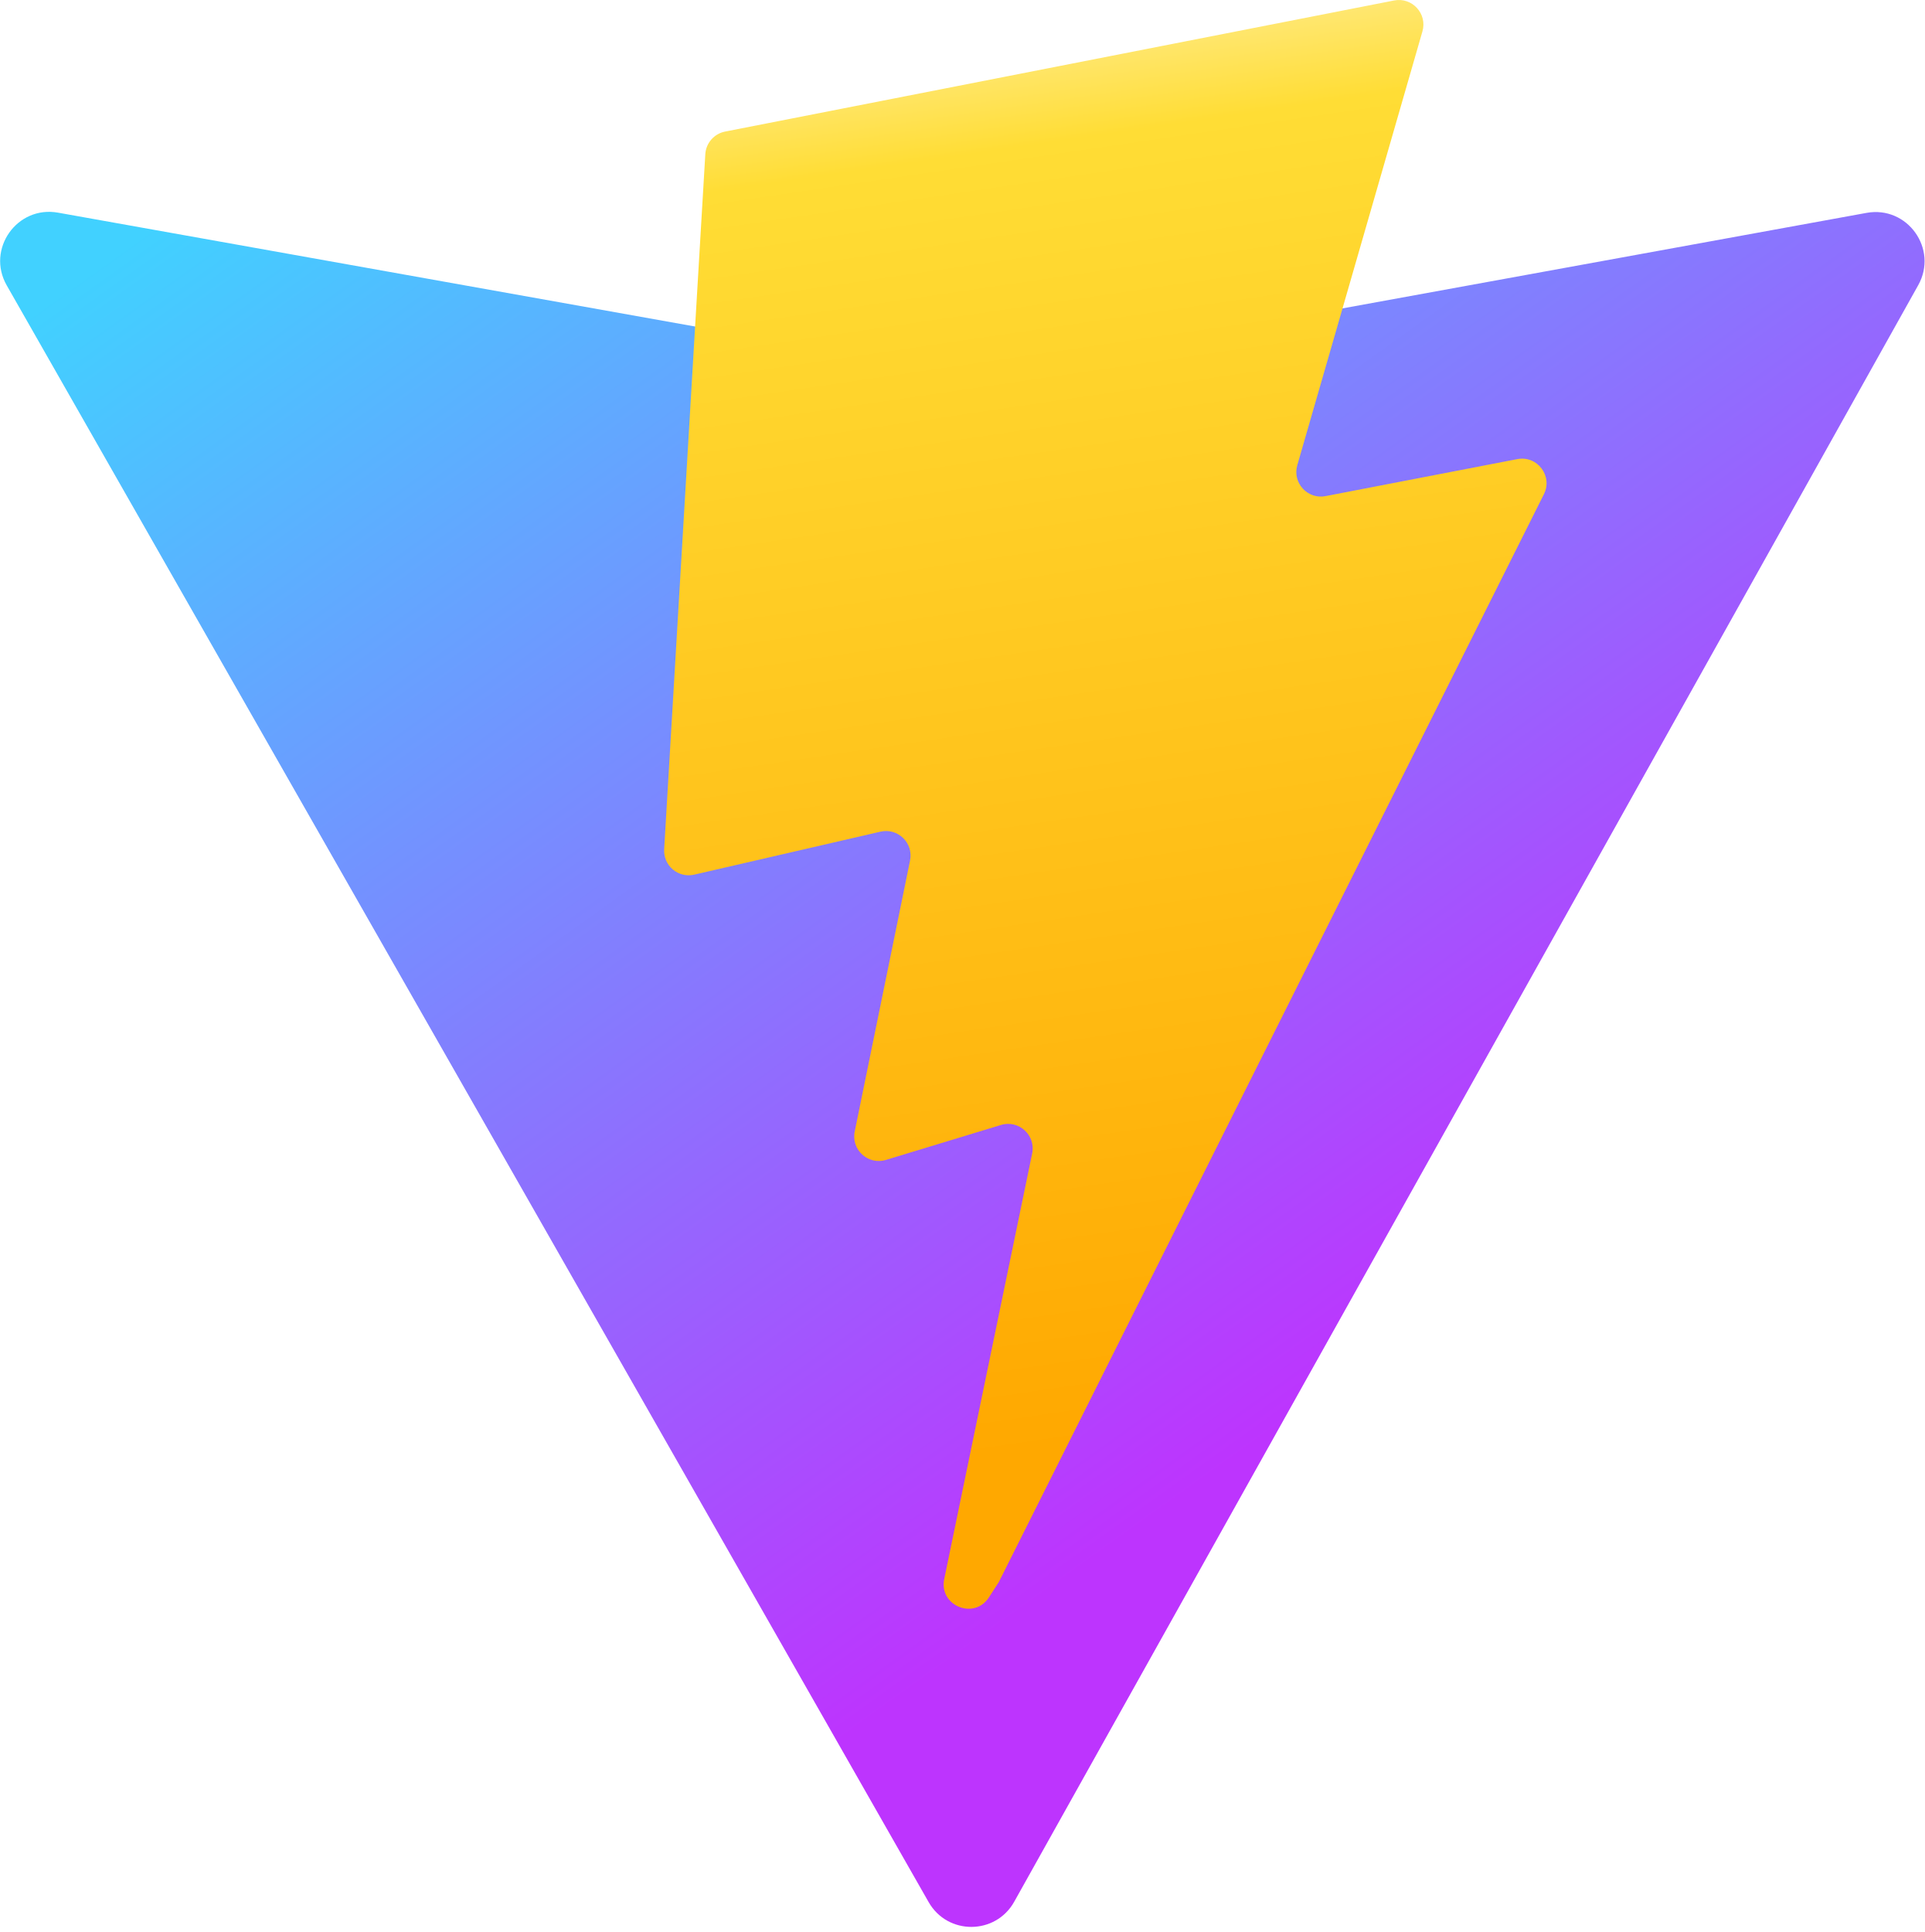
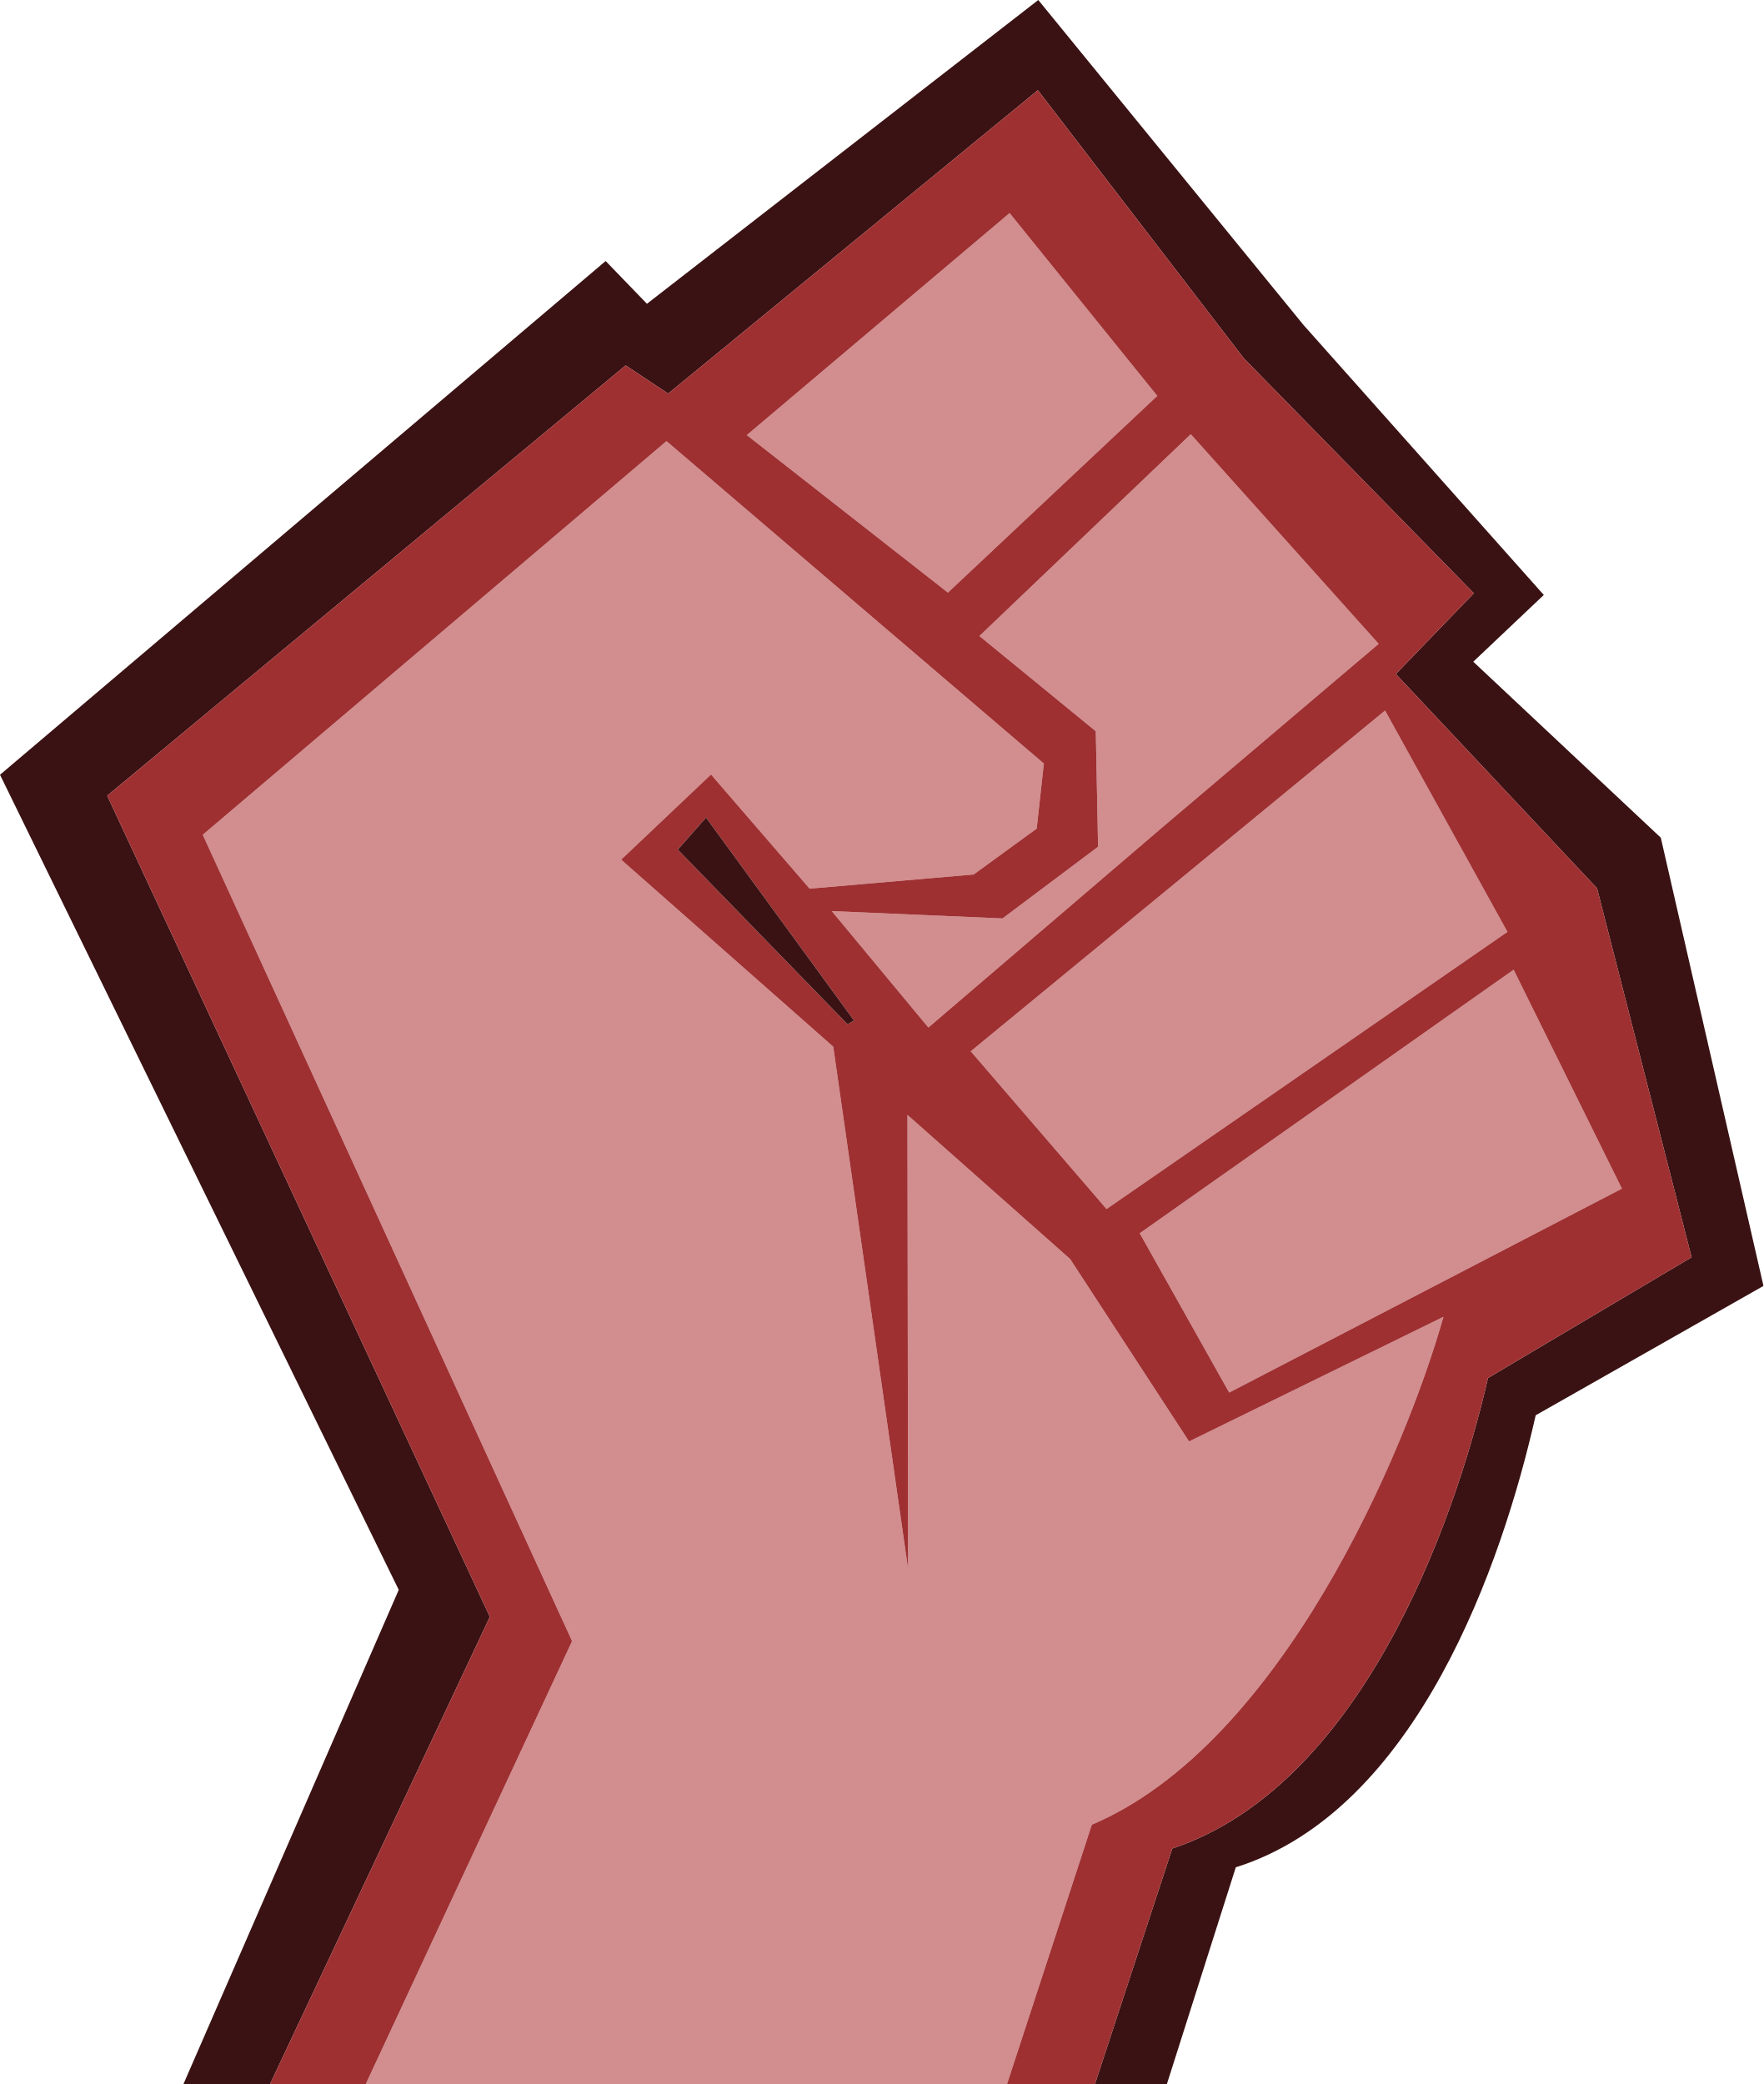
- <svg xmlns="http://www.w3.org/2000/svg" aria-hidden="true" role="img" class="iconify iconify--logos" width="31.88" height="32" preserveAspectRatio="xMidYMid meet" viewBox="0 0 256 257">
-   <defs>
-     <linearGradient id="IconifyId1813088fe1fbc01fb466" x1="-.828%" x2="57.636%" y1="7.652%" y2="78.411%">
-       <stop offset="0%" stop-color="#41D1FF" />
-       <stop offset="100%" stop-color="#BD34FE" />
-     </linearGradient>
-     <linearGradient id="IconifyId1813088fe1fbc01fb467" x1="43.376%" x2="50.316%" y1="2.242%" y2="89.03%">
-       <stop offset="0%" stop-color="#FFEA83" />
-       <stop offset="8.333%" stop-color="#FFDD35" />
-       <stop offset="100%" stop-color="#FFA800" />
-     </linearGradient>
-   </defs>
-   <path fill="url(#IconifyId1813088fe1fbc01fb466)" d="M255.153 37.938L134.897 252.976c-2.483 4.44-8.862 4.466-11.382.048L.875 37.958c-2.746-4.814 1.371-10.646 6.827-9.67l120.385 21.517a6.537 6.537 0 0 0 2.322-.004l117.867-21.483c5.438-.991 9.574 4.796 6.877 9.62Z" />
-   <path fill="url(#IconifyId1813088fe1fbc01fb467)" d="M185.432.063L96.44 17.501a3.268 3.268 0 0 0-2.634 3.014l-5.474 92.456a3.268 3.268 0 0 0 3.997 3.378l24.777-5.718c2.318-.535 4.413 1.507 3.936 3.838l-7.361 36.047c-.495 2.426 1.782 4.5 4.151 3.78l15.304-4.649c2.372-.72 4.652 1.36 4.15 3.788l-11.698 56.621c-.732 3.542 3.979 5.473 5.943 2.437l1.313-2.028l72.516-144.72c1.215-2.423-.88-5.186-3.54-4.672l-25.505 4.922c-2.396.462-4.435-1.77-3.759-4.114l16.646-57.705c.677-2.35-1.37-4.583-3.769-4.113Z" />
+ <svg xmlns="http://www.w3.org/2000/svg" width="1018" height="1203" viewBox="0 0 1018 1203" fill="none">
+   <path d="M657.885 711.911L873.692 559.786L936.192 686.147L709.516 803.862L657.885 711.911Z" fill="#D28D8E" />
+   <path d="M560.342 606.864L799.477 410.178L870.117 537.921L638.725 697.909L560.342 606.864Z" fill="#D28D8E" />
+   <path d="M565.352 367.14L632.518 422.113L633.837 488.787L578.697 530.171L480.133 525.948L535.885 593.139L670.609 477.837L795.785 371.655L687.338 250.656L565.352 367.14Z" fill="#D28D8E" />
+   <path d="M431.083 251.161L547.154 342.078L667.987 228.527L582.76 123.004L431.083 251.161Z" fill="#D28D8E" />
+   <path d="M186.897 1255.07L330.227 947.364L117.04 481.881L384.711 254.652L602.538 440.78L598.399 478.297L562.036 504.791L467.324 512.979L410.412 447.072L358.538 496.238L480.974 604.222L524.179 905.741L523.805 643.593L617.703 726.777L686.343 832.094L833.187 760.15C811.01 838.584 739.367 1007.02 630.216 1053.32L530.989 1356.92L186.897 1255.07Z" fill="#D28D8E" />
+   <path d="M282.757 933.313L138.185 1240.65L95.065 1227.89L230.161 917.744L0 447.236L349.589 150.679L373.431 175.355L599.322 9.45757e-06L752.476 187.672L891.109 343.444L850.404 381.978L958.648 483.56L1017.91 742.307L886.437 816.974C867.17 902.377 817.92 1044.94 713.329 1077.92L616.578 1382.26L577.041 1370.55L676.667 1067.07C784.163 1031.23 838.893 882.785 858.901 795.46L976.423 725.754L921.851 512.775L805.721 389.085L850.733 342.443L717.946 206.827L599.076 52.076L385.689 227.201L361.132 210.925L61.877 459.314L282.757 933.313Z" fill="#3A1213" />
+   <path fill-rule="evenodd" clip-rule="evenodd" d="M186.897 1255.07L330.227 947.364L117.04 481.881L384.711 254.652L602.538 440.78L598.399 478.297L562.036 504.791L467.324 512.979L410.412 447.072L358.538 496.238L480.974 604.222L524.179 905.741L523.805 643.593L617.703 726.777L686.343 832.094L833.187 760.15C811.01 838.584 739.367 1007.02 630.216 1053.32L530.989 1356.92L577.041 1370.55L676.667 1067.07C784.163 1031.23 838.893 882.785 858.901 795.46L976.423 725.754L921.851 512.775L805.721 389.085L850.733 342.443L717.946 206.827L599.076 52.076L385.689 227.201L361.132 210.925L61.877 459.314L282.757 933.313L138.185 1240.65L186.897 1255.07ZM431.083 251.161L547.154 342.078L667.987 228.527L582.76 123.004L431.083 251.161ZM565.352 367.14L632.518 422.113L633.837 488.787L578.697 530.171L480.133 525.948L535.885 593.139L670.609 477.837L795.785 371.655L687.338 250.656L565.352 367.14ZM560.342 606.864L799.477 410.178L870.117 537.921L638.725 697.909L560.342 606.864ZM657.885 711.911L873.692 559.786L936.192 686.147L709.516 803.862L657.885 711.911ZM492.953 589.109L407.551 471.959L391.251 490.461L489.221 591.27L492.953 589.109Z" fill="#9E3032" />
+   <path d="M407.551 471.959L492.953 589.109L489.221 591.27L391.251 490.461L407.551 471.959Z" fill="#3A1213" />
</svg>
